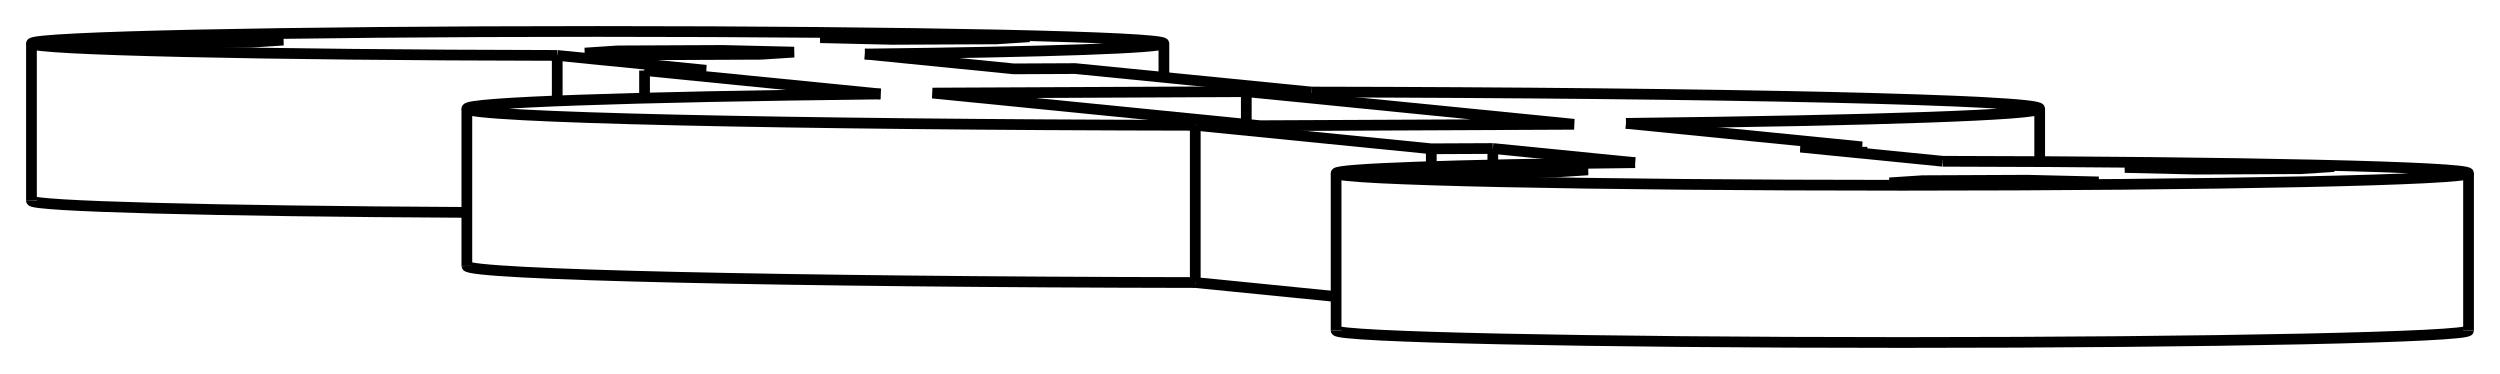
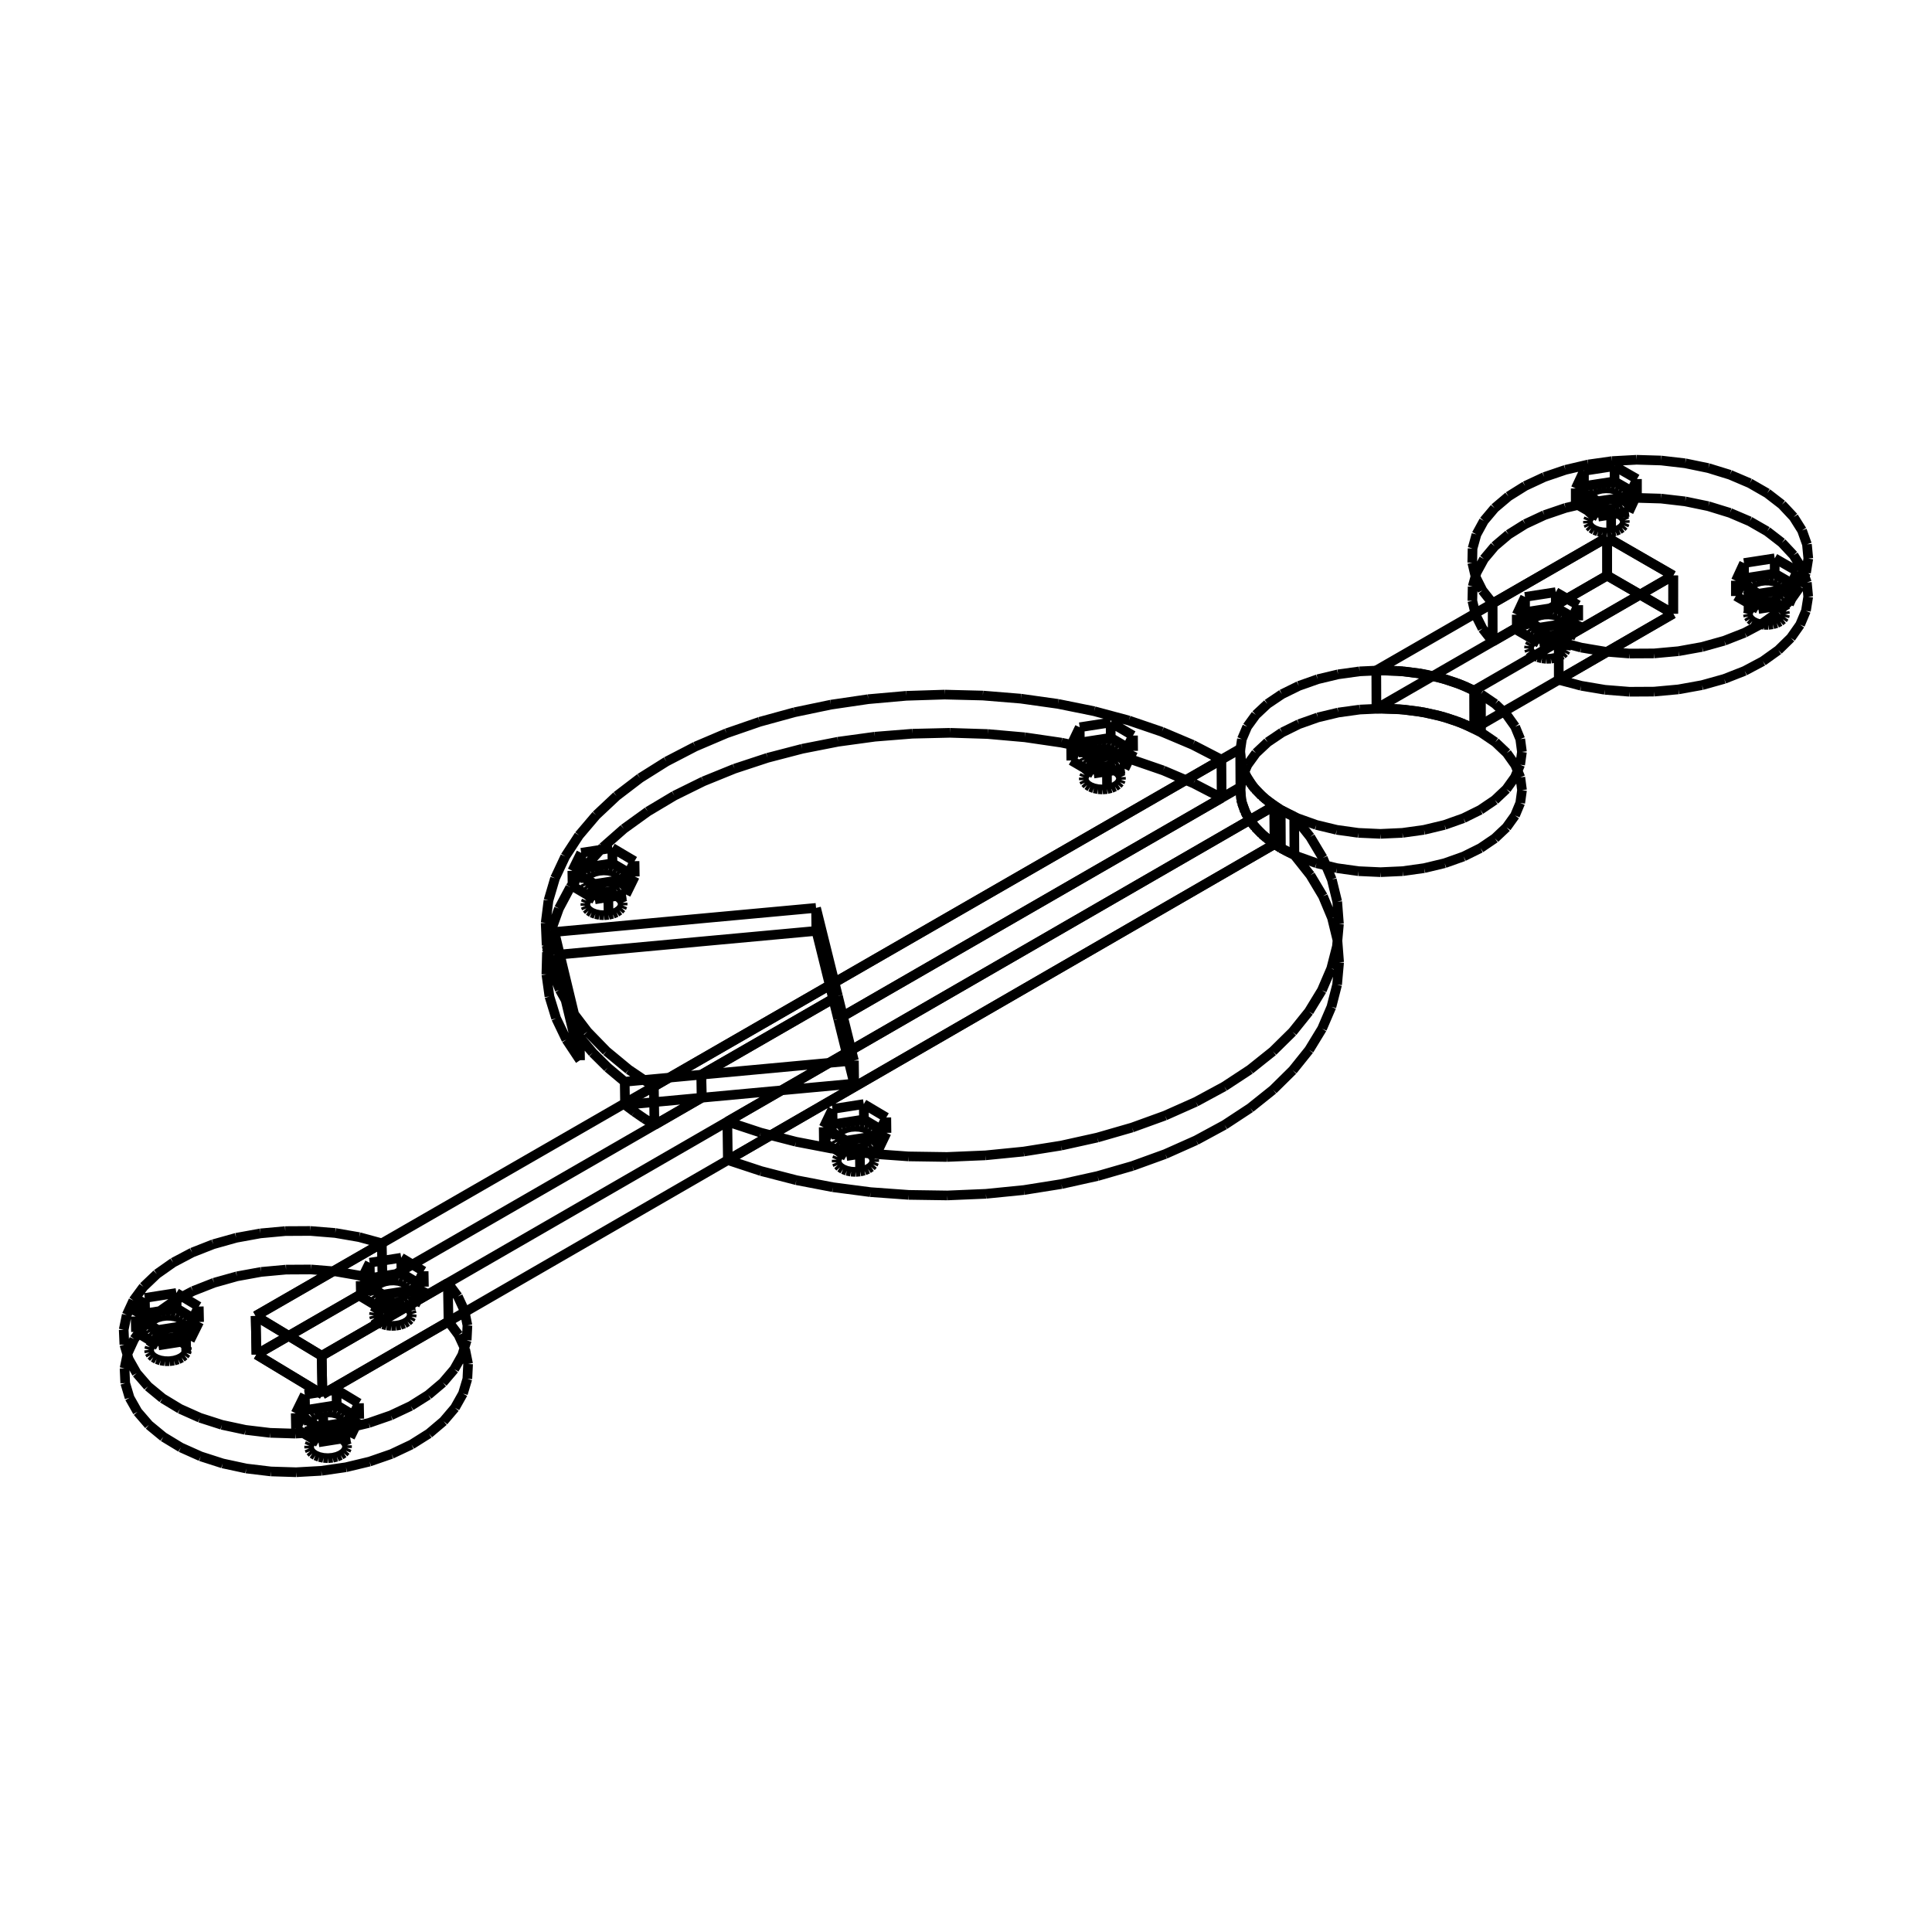
- <svg xmlns="http://www.w3.org/2000/svg" version="1.1" viewBox="-39.737 -5.944 79.474 11.888" fill="none" stroke="black" stroke-width="0.6%" vector-effect="non-scaling-stroke">
-   <path d="M 7.719 -1.223 L 12.243 -0.773" />
-   <path d="M 7.719 -0.7 L 7.719 -1.223" />
-   <path d="M -38.737 0.436 A 18 0.382 180 0 0 -24.896 0.808" />
-   <path d="M -1.74 3.038 A 25 0.53 0 0 1 -24.896 2.51" />
-   <path d="M -1.74 3.038 L 2.737 3.484" />
-   <path d="M 2.737 4.562 A 18 0.382 180 1 0 38.737 4.562" />
-   <path d="M 22.023 -0.817 A 18 0.382 0 0 1 38.737 -0.436 A 18 0.382 0 0 1 2.737 -0.436 A 18 0.382 0 0 1 12.243 -0.773" />
-   <path d="M 22.023 -0.817 L 17.499 -1.267 L 19.455 -1.276 L 11.952 -2.022" />
-   <path d="M 1.949 -3.018 A 25 0.53 0 0 1 25.104 -2.489 A 25 0.53 0 0 1 11.952 -2.022" />
-   <path d="M 1.949 -3.018 L -5.554 -3.764 L -7.51 -3.755 L -12.243 -4.226" />
-   <path d="M -22.023 -4.182 A 18 0.382 0 0 1 -38.737 -4.562 A 18 0.382 0 1 1 -2.737 -4.562 A 18 0.382 0 0 1 -12.243 -4.226" />
-   <path d="M -22.023 -4.182 L -17.291 -3.711 L -19.247 -3.702 L -11.744 -2.956" />
-   <path d="M -1.74 -1.961 A 25 0.53 0 0 1 -24.896 -2.489 A 25 0.53 0 0 1 -11.744 -2.956" />
-   <path d="M -1.74 -1.961 L 5.763 -1.214 L 7.719 -1.223" />
-   <path d="M 27.811 -0.62 L 30.087 -0.567 L 33.412 -0.582 L 34.461 -0.65 L 32.185 -0.704 L 28.86 -0.689 L 27.811 -0.62 Z" />
-   <path d="M 5.144 -0.582 L 4.095 -0.513 L 6.371 -0.46 L 9.696 -0.475 L 10.745 -0.543 L 8.469 -0.597 L 5.144 -0.582 Z" />
-   <path d="M 22.606 -0.078 L 25.931 -0.093 L 26.98 -0.161 L 24.704 -0.215 L 21.378 -0.2 L 20.329 -0.131 L 22.606 -0.078 Z" />
-   <path d="M -37.379 -4.639 L -35.103 -4.585 L -31.778 -4.6 L -30.729 -4.669 L -33.005 -4.723 L -36.33 -4.707 L -37.379 -4.639 Z" />
-   <path d="M -10.094 -2.985 L 0.326 -1.948 L 10.302 -1.993 L -0.118 -3.03 L -10.094 -2.985 Z" />
-   <path d="M -14.494 -4.287 L -15.543 -4.219 L -18.868 -4.204 L -21.144 -4.257 L -20.095 -4.326 L -16.77 -4.341 L -14.494 -4.287 Z" />
-   <path d="M -13.663 -4.746 L -11.387 -4.693 L -8.061 -4.708 L -7.012 -4.776 L -9.289 -4.83 L -12.614 -4.815 L -13.663 -4.746 Z" />
-   <path d="M 5.763 -0.648 L 5.763 -1.214" />
-   <path d="M 19.455 -1.073 L 19.455 -1.276" />
-   <path d="M -22.023 -4.182 L -22.023 -2.736" />
-   <path d="M -19.247 -2.825 L -19.247 -3.702" />
-   <path d="M -1.74 -1.961 L -1.74 3.038" />
-   <path d="M 28.86 -0.596 L 28.86 -0.689" />
-   <path d="M 32.185 -0.576 L 32.185 -0.704" />
-   <path d="M 5.144 -0.488 L 5.144 -0.582" />
-   <path d="M 8.469 -0.469 L 8.469 -0.597" />
-   <path d="M 21.378 -0.107 L 21.378 -0.2" />
-   <path d="M 24.704 -0.087 L 24.704 -0.215" />
-   <path d="M -36.33 -4.614 L -36.33 -4.707" />
-   <path d="M -33.005 -4.595 L -33.005 -4.723" />
-   <path d="M -0.118 -1.992 L -0.118 -3.03" />
-   <path d="M -20.095 -4.232 L -20.095 -4.326" />
-   <path d="M -16.77 -4.213 L -16.77 -4.341" />
-   <path d="M -12.614 -4.721 L -12.614 -4.815" />
-   <path d="M -9.289 -4.702 L -9.289 -4.83" />
-   <path d="M 2.737 -0.436 L 2.737 4.562" />
-   <path d="M 38.737 -0.436 L 38.737 4.562" />
-   <path d="M -38.737 -4.562 L -38.737 0.436" />
-   <path d="M -2.737 -4.562 L -2.737 -3.484" />
-   <path d="M -24.896 -2.489 L -24.896 2.51" />
-   <path d="M 25.104 -2.489 L 25.104 -0.807" />
+ <svg xmlns="http://www.w3.org/2000/svg" viewBox="0 0 800 800">
+   <path d="M645.453,281.498 L654.74,283.969 M654.74,283.969 L664.556,285.627 M664.556,285.627 L674.688,286.437 M674.688,286.437 L684.917,286.382 M684.917,286.382 L695.02,285.461 M695.02,285.461 L704.78,283.695 M704.78,283.695 L713.985,281.124 M713.985,281.124 L722.437,277.802 M722.437,277.802 L729.952,273.802 M729.952,273.802 L736.37,269.212 M736.37,269.212 L741.554,264.13 M741.554,264.13 L745.392,258.667 M745.392,258.667 L747.804,252.941 M747.804,252.941 L748.74,247.075 M748.74,247.075 L748.181,241.196 M748.181,241.196 L746.141,235.429 M746.141,235.429 L742.665,229.898 M742.665,229.898 L737.831,224.722 M737.831,224.722 L731.741,220.01 M731.741,220.01 L724.529,215.862 M724.529,215.862 L716.348,212.367 M716.348,212.367 L707.374,209.599 M707.374,209.599 L697.798,207.615 M697.798,207.615 L687.825,206.459 M687.825,206.459 L677.667,206.155 M677.667,206.155 L667.541,206.708 M667.541,206.708 L657.662,208.108 M657.662,208.108 L648.241,210.324 M648.241,210.324 L639.478,213.31 M639.478,213.31 L631.561,217.003 M631.561,217.003 L624.66,221.324 M624.66,221.324 L618.922,226.182 M618.922,226.182 L614.473,231.473 M614.473,231.473 L611.408,237.085 M611.408,237.085 L609.795,242.897 M609.795,242.897 L609.67,248.786 M609.67,248.786 L611.037,254.624 M611.037,254.624 L613.87,260.286 M613.87,260.286 L618.109,265.65 M618.075,249.844 L618.109,265.65 M618.075,249.844 L613.834,244.483 M613.834,244.483 L610.999,238.824 M610.999,238.824 L609.631,232.989 M609.631,232.989 L609.756,227.104 M609.756,227.104 L611.37,221.294 M611.37,221.294 L614.437,215.686 M614.437,215.686 L618.889,210.398 M618.889,210.398 L624.63,205.543 M624.63,205.543 L631.535,201.224 M631.535,201.224 L639.456,197.533 M639.456,197.533 L648.223,194.548 M648.223,194.548 L657.65,192.333 M657.65,192.333 L667.535,190.934 M667.535,190.934 L677.667,190.381 M677.667,190.381 L687.83,190.686 M687.83,190.686 L697.808,191.841 M697.808,191.841 L707.389,193.823 M707.389,193.823 L716.368,196.59 M716.368,196.59 L724.554,200.083 M724.554,200.083 L731.77,204.229 M731.77,204.229 L737.863,208.938 M737.863,208.938 L742.701,214.112 M742.701,214.112 L746.178,219.639 M746.178,219.639 L748.219,225.403 M748.219,225.403 L748.779,231.279 M748.779,231.279 L747.842,237.141 M747.842,237.141 L745.429,242.864 M745.429,242.864 L741.589,248.324 M741.589,248.324 L736.402,253.403 M736.402,253.403 L729.98,257.991 M729.98,257.991 L722.461,261.989 M722.461,261.989 L714.005,265.309 M714.005,265.309 L704.794,267.879 M704.794,267.879 L695.029,269.643 M695.029,269.643 L684.92,270.564 M684.92,270.564 L674.686,270.619 M674.686,270.619 L664.548,269.81 M664.548,269.81 L654.727,268.152 M654.727,268.152 L645.434,265.683 M645.434,265.683 L645.453,281.498 M665.482,238.33 L618.109,265.65 M692.825,254.117 L665.482,238.33 M645.453,281.498 L692.825,254.117 M667.147,220.366 L668.866,219.968 M668.866,219.968 L670.368,219.344 M670.368,219.344 L671.569,218.531 M671.569,218.531 L672.396,217.577 M672.396,217.577 L672.804,216.536 M672.804,216.536 L672.767,215.47 M672.767,215.47 L672.288,214.44 M672.288,214.44 L671.396,213.506 M671.396,213.506 L670.141,212.723 M670.141,212.723 L668.598,212.135 M668.598,212.135 L666.855,211.777 M666.855,211.777 L665.013,211.67 M665.013,211.67 L663.181,211.82 M663.181,211.82 L661.464,212.218 M661.464,212.218 L659.961,212.841 M659.961,212.841 L658.761,213.653 M658.761,213.653 L657.933,214.607 M657.933,214.607 L657.524,215.647 M657.524,215.647 L657.56,216.713 M657.56,216.713 L658.037,217.744 M658.037,217.744 L658.929,218.678 M658.929,218.678 L660.184,219.462 M660.184,219.462 L661.728,220.051 M661.728,220.051 L663.472,220.409 M663.472,220.409 L665.314,220.516 M665.314,220.516 L667.147,220.366 M724.028,253.162 L723.77,254.224 M723.77,254.224 L723.96,255.291 M723.96,255.291 L724.587,256.301 M724.587,256.301 L725.613,257.196 M725.613,257.196 L726.98,257.923 M726.98,257.923 L728.608,258.441 M728.608,258.441 L730.403,258.719 M730.403,258.719 L732.259,258.74 M732.259,258.74 L734.07,258.505 M734.07,258.505 L735.729,258.025 M735.729,258.025 L737.14,257.33 M737.14,257.33 L738.222,256.46 M738.222,256.46 L738.911,255.465 M738.911,255.465 L739.167,254.403 M739.167,254.403 L738.976,253.336 M738.976,253.336 L738.349,252.326 M738.349,252.326 L737.322,251.432 M737.322,251.432 L735.955,250.705 M735.955,250.705 L734.327,250.188 M734.327,250.188 L732.534,249.911 M732.534,249.911 L730.679,249.889 M730.679,249.889 L728.869,250.125 M728.869,250.125 L727.211,250.604 M727.211,250.604 L725.799,251.298 M725.799,251.298 L724.717,252.168 M724.717,252.168 L724.028,253.162 M665.474,222.539 L618.075,249.844 M665.482,238.33 L665.474,222.539 M645.434,265.683 L692.833,238.317 M692.833,238.317 L665.474,222.539 M668.559,193.02 L655.882,194.973 M677.836,198.358 L668.559,193.02 M655.882,194.973 L652.472,202.268 M674.436,205.657 L677.836,198.358 M652.472,202.268 L661.749,207.614 M661.749,207.614 L674.436,205.657 M740.828,243.886 L744.203,236.548 M728.116,245.854 L740.828,243.886 M718.789,240.479 L728.116,245.854 M722.174,233.145 L718.789,240.479 M734.876,231.181 L722.174,233.145 M744.203,236.548 L734.876,231.181 M692.825,254.117 L692.833,238.317 M667.147,220.366 L667.143,210.9 M667.143,210.9 L665.309,211.05 M665.309,211.05 L663.466,210.942 M663.466,210.942 L661.722,210.584 M661.722,210.584 L660.177,209.996 M660.177,209.996 L658.923,209.212 M658.923,209.212 L658.03,208.278 M658.03,208.278 L657.553,207.248 M657.553,207.248 L657.517,206.182 M657.517,206.182 L657.925,205.142 M657.925,205.142 L658.754,204.188 M658.754,204.188 L659.955,203.377 M659.955,203.377 L661.458,202.754 M661.458,202.754 L663.176,202.356 M663.176,202.356 L665.009,202.206 M665.009,202.206 L666.85,202.313 M666.85,202.313 L668.594,202.671 M668.594,202.671 L670.138,203.259 M670.138,203.259 L671.393,204.042 M671.393,204.042 L672.286,204.975 M672.286,204.975 L672.765,206.005 M672.765,206.005 L672.801,207.071 M672.801,207.071 L672.394,208.111 M672.394,208.111 L671.566,209.065 M671.566,209.065 L670.366,209.878 M670.366,209.878 L668.862,210.501 M668.862,210.501 L667.143,210.9 M724.028,253.162 L724.043,243.685 M724.043,243.685 L724.733,242.691 M724.733,242.691 L725.815,241.821 M725.815,241.821 L727.227,241.127 M727.227,241.127 L728.886,240.648 M728.886,240.648 L730.696,240.413 M730.696,240.413 L732.552,240.435 M732.552,240.435 L734.346,240.712 M734.346,240.712 L735.974,241.229 M735.974,241.229 L737.341,241.955 M737.341,241.955 L738.369,242.849 M738.369,242.849 L738.996,243.859 M738.996,243.859 L739.187,244.925 M739.187,244.925 L738.931,245.986 M738.931,245.986 L738.242,246.981 M738.242,246.981 L737.16,247.851 M737.16,247.851 L735.748,248.546 M735.748,248.546 L734.088,249.025 M734.088,249.025 L732.277,249.261 M732.277,249.261 L730.42,249.239 M730.42,249.239 L728.625,248.962 M728.625,248.962 L726.996,248.444 M726.996,248.444 L725.629,247.717 M725.629,247.717 L724.602,246.822 M724.602,246.822 L723.975,245.813 M723.975,245.813 L723.785,244.746 M723.785,244.746 L724.043,243.685 M668.561,199.332 L655.888,201.286 M655.888,201.286 L655.882,194.973 M668.561,199.332 L668.559,193.02 M677.836,204.671 L668.561,199.332 M677.836,204.671 L677.836,198.358 M655.888,201.286 L652.478,208.582 M652.478,208.582 L652.472,202.268 M674.437,211.972 L677.836,204.671 M674.437,211.972 L674.436,205.657 M652.478,208.582 L661.753,213.929 M661.753,213.929 L661.749,207.614 M661.753,213.929 L674.437,211.972 M740.815,250.209 L744.188,242.87 M744.188,242.87 L744.203,236.548 M740.815,250.209 L740.828,243.886 M728.105,252.177 L740.815,250.209 M728.105,252.177 L728.116,245.854 M718.78,246.802 L728.105,252.177 M718.78,246.802 L718.789,240.479 M722.165,239.466 L718.78,246.802 M722.165,239.466 L722.174,233.145 M734.863,237.501 L722.165,239.466 M734.863,237.501 L734.876,231.181 M744.188,242.87 L734.863,237.501" stroke="black" stroke-width="4" fill="red" />
+   <path d="M535.986,354.056 L542.606,362.406 M542.606,362.406 L547.811,371.104 M547.811,371.104 L551.551,380.07 M551.551,380.07 L553.787,389.221 M553.787,389.221 L554.496,398.472 M554.496,398.472 L553.668,407.735 M553.668,407.735 L551.308,416.925 M551.308,416.925 L547.436,425.955 M547.436,425.955 L542.084,434.739 M542.084,434.739 L535.301,443.194 M535.301,443.194 L527.149,451.24 M527.149,451.24 L517.701,458.8 M517.701,458.8 L507.047,465.802 M507.047,465.802 L495.284,472.177 M495.284,472.177 L482.524,477.866 M482.524,477.866 L468.886,482.812 M468.886,482.812 L454.5,486.968 M454.5,486.968 L439.502,490.294 M439.502,490.294 L424.034,492.757 M424.034,492.757 L408.245,494.334 M408.245,494.334 L392.285,495.009 M392.285,495.009 L376.306,494.775 M376.306,494.775 L360.461,493.635 M360.461,493.635 L344.9,491.6 M344.9,491.6 L329.773,488.689 M329.773,488.689 L315.223,484.932 M315.223,484.932 L301.389,480.364 M301.176,464.44 L301.389,480.364 M535.906,338.2 L542.53,346.546 M542.53,346.546 L547.738,355.24 M547.738,355.24 L551.479,364.201 M551.479,364.201 L553.717,373.347 M553.717,373.347 L554.426,382.592 M554.426,382.592 L553.597,391.851 M553.597,391.851 L551.236,401.036 M551.236,401.036 L547.362,410.06 M547.362,410.06 L542.007,418.84 M542.007,418.84 L535.22,427.291 M535.22,427.291 L527.063,435.332 M527.063,435.332 L517.61,442.888 M517.61,442.888 L506.95,449.886 M506.95,449.886 L495.18,456.258 M495.18,456.258 L482.413,461.943 M482.413,461.943 L468.767,466.887 M468.767,466.887 L454.373,471.041 M454.373,471.041 L439.366,474.365 M439.366,474.365 L423.89,476.827 M423.89,476.827 L408.092,478.403 M408.092,478.403 L392.123,479.077 M392.123,479.077 L376.135,478.843 M376.135,478.843 L360.28,477.704 M360.28,477.704 L344.711,475.67 M344.711,475.67 L329.576,472.761 M329.576,472.761 L315.018,469.006 M315.018,469.006 L301.176,464.44 M535.906,338.2 L535.986,354.056 M527.754,349.527 L530.326,351.139 M530.326,351.139 L533.074,352.651 M533.074,352.651 L535.986,354.056 M301.389,480.364 L527.754,349.527 M356.149,485.107 L357.908,484.694 M357.908,484.694 L359.453,484.046 M359.453,484.046 L360.694,483.203 M360.694,483.203 L361.558,482.213 M361.558,482.213 L361.996,481.133 M361.996,481.133 L361.982,480.026 M361.982,480.026 L361.518,478.958 M361.518,478.958 L360.63,477.989 M360.63,477.989 L359.369,477.175 M359.369,477.175 L357.81,476.566 M357.81,476.566 L356.042,476.194 M356.042,476.194 L354.169,476.083 M354.169,476.083 L352.299,476.239 M352.299,476.239 L350.541,476.651 M350.541,476.651 L348.997,477.298 M348.997,477.298 L347.756,478.141 M347.756,478.141 L346.891,479.13 M346.891,479.13 L346.452,480.21 M346.452,480.21 L346.464,481.316 M346.464,481.316 L346.927,482.386 M346.927,482.386 L347.815,483.355 M347.815,483.355 L349.075,484.169 M349.075,484.169 L350.635,484.78 M350.635,484.78 L352.404,485.151 M352.404,485.151 L354.278,485.263 M354.278,485.263 L356.149,485.107 M527.669,333.674 L527.754,349.527 M301.176,464.44 L527.669,333.674 M535.906,338.2 L532.992,336.797 M532.992,336.797 L530.243,335.286 M530.243,335.286 L527.669,333.674 M357.67,457.179 L344.713,459.206 M367,462.719 L357.67,457.179 M363.374,470.293 L367,462.719 M350.406,472.324 L363.374,470.293 M341.076,466.777 L350.406,472.324 M344.713,459.206 L341.076,466.777 M356.149,485.107 L356.039,475.553 M356.039,475.553 L354.168,475.709 M354.168,475.709 L352.293,475.598 M352.293,475.598 L350.524,475.226 M350.524,475.226 L348.964,474.616 M348.964,474.616 L347.703,473.802 M347.703,473.802 L346.815,472.833 M346.815,472.833 L346.351,471.764 M346.351,471.764 L346.339,470.658 M346.339,470.658 L346.778,469.579 M346.778,469.579 L347.644,468.589 M347.644,468.589 L348.885,467.747 M348.885,467.747 L350.43,467.101 M350.43,467.101 L352.189,466.688 M352.189,466.688 L354.059,466.532 M354.059,466.532 L355.933,466.644 M355.933,466.644 L357.701,467.015 M357.701,467.015 L359.261,467.624 M359.261,467.624 L360.522,468.437 M360.522,468.437 L361.41,469.406 M361.41,469.406 L361.875,470.474 M361.875,470.474 L361.889,471.581 M361.889,471.581 L361.45,472.66 M361.45,472.66 L360.586,473.65 M360.586,473.65 L359.344,474.493 M359.344,474.493 L357.799,475.14 M357.799,475.14 L356.039,475.553 M357.742,463.549 L344.788,465.577 M344.788,465.577 L344.713,459.206 M357.742,463.549 L357.67,457.179 M367.071,469.09 L357.742,463.549 M367.071,469.09 L367,462.719 M363.446,476.666 L367.071,469.09 M363.446,476.666 L363.374,470.293 M350.481,478.697 L363.446,476.666 M350.481,478.697 L350.406,472.324 M341.152,473.149 L350.481,478.697 M341.152,473.149 L341.076,466.777 M344.788,465.577 L341.152,473.149" stroke="black" stroke-width="4" fill="red" />
+   <path d="M290.57,454.545 L270.989,465.838 M258.823,457.483 L290.57,454.545 M270.989,465.838 L266.749,463.145 M266.749,463.145 L262.692,460.359 M262.692,460.359 L258.823,457.483 M505.852,330.39 L347.072,421.96 M346.96,412.426 L347.072,421.96 M346.96,412.426 L290.439,445.001 M290.57,454.545 L290.439,445.001 M270.758,449.922 L270.989,465.838 M505.755,314.548 L270.758,449.922 M505.755,314.548 L505.852,330.39 M258.681,447.938 L290.439,445.001 M258.681,447.938 L258.823,457.483 M258.681,447.938 L251.671,442.066 M251.671,442.066 L245.446,435.9 M245.446,435.9 L240.039,429.477 M240.039,429.477 L240.188,439.015 M240.188,439.015 L234.511,430.474 M234.511,430.474 L230.273,421.651 M230.273,421.651 L227.51,412.626 M227.51,412.626 L226.244,403.485 M226.244,403.485 L226.485,394.31 M226.485,394.31 L228.227,385.186 M228.227,385.186 L231.451,376.197 M231.451,376.197 L236.126,367.424 M236.126,367.424 L242.206,358.947 M242.206,358.947 L249.633,350.841 M249.633,350.841 L258.338,343.182 M258.338,343.182 L268.239,336.036 M268.239,336.036 L279.245,329.468 M279.245,329.468 L291.256,323.537 M291.256,323.537 L304.161,318.295 M304.161,318.295 L317.842,313.789 M317.842,313.789 L332.177,310.059 M332.177,310.059 L347.035,307.138 M347.035,307.138 L362.283,305.051 M362.283,305.051 L377.783,303.817 M377.783,303.817 L393.395,303.446 M393.395,303.446 L408.98,303.943 M408.98,303.943 L424.397,305.303 M424.397,305.303 L439.507,307.513 M439.507,307.513 L454.175,310.555 M454.175,310.555 L468.268,314.4 M468.268,314.4 L481.658,319.017 M481.658,319.017 L494.224,324.362 M494.224,324.362 L505.852,330.39 M270.758,449.922 L260.308,442.879 M260.308,442.879 L251.105,435.271 M251.105,435.271 L243.236,427.171 M243.236,427.171 L236.772,418.658 M236.772,418.658 L231.774,409.813 M231.774,409.813 L228.287,400.722 M228.287,400.722 L226.341,391.472 M226.341,391.472 L225.951,382.151 M225.951,382.151 L227.118,372.848 M227.118,372.848 L229.829,363.65 M229.829,363.65 L234.054,354.644 M234.054,354.644 L239.751,345.915 M239.751,345.915 L246.863,337.544 M246.863,337.544 L255.322,329.61 M255.322,329.61 L265.045,322.186 M265.045,322.186 L275.94,315.341 M275.94,315.341 L287.903,309.138 M287.903,309.138 L300.821,303.635 M300.821,303.635 L314.572,298.881 M314.572,298.881 L329.028,294.92 M329.028,294.92 L344.052,291.789 M344.052,291.789 L359.506,289.515 M359.506,289.515 L375.245,288.121 M375.245,288.121 L391.122,287.618 M391.122,287.618 L406.99,288.012 M406.99,288.012 L422.702,289.298 M422.702,289.298 L438.111,291.464 M438.111,291.464 L453.074,294.492 M453.074,294.492 L467.451,298.353 M467.451,298.353 L481.107,303.013 M481.107,303.013 L493.916,308.427 M493.916,308.427 L505.755,314.548 M229.723,395.444 L240.188,439.015 M338.026,385.465 L229.723,395.444 M347.072,421.96 L338.026,385.465 M251.994,378.821 L253.743,378.414 M253.743,378.414 L255.281,377.776 M255.281,377.776 L256.518,376.945 M256.518,376.945 L257.383,375.969 M257.383,375.969 L257.826,374.905 M257.826,374.905 L257.82,373.815 M257.82,373.815 L257.367,372.762 M257.367,372.762 L256.492,371.807 M256.492,371.807 L255.247,371.006 M255.247,371.006 L253.703,370.405 M253.703,370.405 L251.952,370.039 M251.952,370.039 L250.093,369.929 M250.093,369.929 L248.236,370.083 M248.236,370.083 L246.487,370.489 M246.487,370.489 L244.95,371.127 M244.95,371.127 L243.712,371.957 M243.712,371.957 L242.846,372.932 M242.846,372.932 L242.402,373.996 M242.402,373.996 L242.407,375.086 M242.407,375.086 L242.859,376.14 M242.859,376.14 L243.734,377.095 M243.734,377.095 L244.979,377.897 M244.979,377.897 L246.523,378.498 M246.523,378.498 L248.275,378.865 M248.275,378.865 L250.135,378.974 M250.135,378.974 L251.994,378.821 M458.41,326.741 L460.147,326.337 M460.147,326.337 L461.67,325.704 M461.67,325.704 L462.891,324.879 M462.891,324.879 L463.739,323.91 M463.739,323.91 L464.165,322.854 M464.165,322.854 L464.144,321.772 M464.144,321.772 L463.677,320.726 M463.677,320.726 L462.791,319.778 M462.791,319.778 L461.539,318.983 M461.539,318.983 L459.993,318.386 M459.993,318.386 L458.242,318.023 M458.242,318.023 L456.389,317.914 M456.389,317.914 L454.54,318.066 M454.54,318.066 L452.804,318.47 M452.804,318.47 L451.281,319.103 M451.281,319.103 L450.06,319.927 M450.06,319.927 L449.211,320.895 M449.211,320.895 L448.784,321.951 M448.784,321.951 L448.804,323.033 M448.804,323.033 L449.27,324.079 M449.27,324.079 L450.155,325.028 M450.155,325.028 L451.407,325.824 M451.407,325.824 L452.954,326.421 M452.954,326.421 L454.706,326.785 M454.706,326.785 L456.56,326.894 M456.56,326.894 L458.41,326.741 M338.026,385.465 L337.911,375.944 M346.96,412.426 L337.911,375.944 M337.911,375.944 L229.571,385.919 M229.571,385.919 L240.039,429.477 M253.531,351.127 L240.655,353.124 M262.753,356.585 L253.531,351.127 M259.099,364.048 L262.753,356.585 M246.212,366.049 L259.099,364.048 M236.99,360.584 L246.212,366.049 M240.655,353.124 L236.99,360.584 M459.887,299.162 L447.086,301.144 M469.154,304.58 L459.887,299.162 M447.086,301.144 L443.542,308.55 M465.621,311.989 L469.154,304.58 M443.542,308.55 L452.809,313.975 M452.809,313.975 L465.621,311.989 M229.723,395.444 L229.571,385.919 M251.994,378.821 L251.85,369.302 M251.85,369.302 L249.991,369.455 M249.991,369.455 L248.13,369.346 M248.13,369.346 L246.377,368.979 M246.377,368.979 L244.833,368.378 M244.833,368.378 L243.587,367.576 M243.587,367.576 L242.713,366.621 M242.713,366.621 L242.26,365.568 M242.26,365.568 L242.256,364.478 M242.256,364.478 L242.699,363.415 M242.699,363.415 L243.566,362.44 M243.566,362.44 L244.804,361.61 M244.804,361.61 L246.342,360.973 M246.342,360.973 L248.091,360.566 M248.091,360.566 L249.949,360.413 M249.949,360.413 L251.808,360.523 M251.808,360.523 L253.56,360.888 M253.56,360.888 L255.104,361.489 M255.104,361.489 L256.35,362.29 M256.35,362.29 L257.225,363.245 M257.225,363.245 L257.679,364.297 M257.679,364.297 L257.684,365.387 M257.684,365.387 L257.242,366.451 M257.242,366.451 L256.376,367.427 M256.376,367.427 L255.138,368.257 M255.138,368.257 L253.599,368.895 M253.599,368.895 L251.85,369.302 M458.41,326.741 L458.336,317.239 M458.336,317.239 L456.486,317.392 M456.486,317.392 L454.63,317.283 M454.63,317.283 L452.878,316.919 M452.878,316.919 L451.331,316.322 M451.331,316.322 L450.078,315.526 M450.078,315.526 L449.193,314.578 M449.193,314.578 L448.727,313.533 M448.727,313.533 L448.707,312.451 M448.707,312.451 L449.134,311.395 M449.134,311.395 L449.983,310.427 M449.983,310.427 L451.205,309.603 M451.205,309.603 L452.728,308.971 M452.728,308.971 L454.465,308.567 M454.465,308.567 L456.314,308.415 M456.314,308.415 L458.168,308.524 M458.168,308.524 L459.919,308.887 M459.919,308.887 L461.466,309.483 M461.466,309.483 L462.719,310.278 M462.719,310.278 L463.605,311.226 M463.605,311.226 L464.072,312.271 M464.072,312.271 L464.093,313.353 M464.093,313.353 L463.667,314.409 M463.667,314.409 L462.819,315.378 M462.819,315.378 L461.597,316.202 M461.597,316.202 L460.073,316.835 M460.073,316.835 L458.336,317.239 M253.626,357.474 L240.753,359.472 M240.753,359.472 L240.655,353.124 M253.626,357.474 L253.531,351.127 M262.846,362.933 L253.626,357.474 M262.846,362.933 L262.753,356.585 M259.193,370.398 L262.846,362.933 M259.193,370.398 L259.099,364.048 M246.309,372.399 L259.193,370.398 M246.309,372.399 L246.212,366.049 M237.089,366.933 L246.309,372.399 M237.089,366.933 L236.99,360.584 M240.753,359.472 L237.089,366.933 M459.936,305.497 L447.138,307.48 M447.138,307.48 L447.086,301.144 M459.936,305.497 L459.887,299.162 M469.201,310.917 L459.936,305.497 M469.201,310.917 L469.154,304.58 M447.138,307.48 L443.595,314.887 M443.595,314.887 L443.542,308.55 M465.668,318.327 L469.201,310.917 M465.668,318.327 L465.621,311.989 M443.595,314.887 L452.86,320.314 M452.86,320.314 L452.809,313.975 M452.86,320.314 L465.668,318.327" stroke="black" stroke-width="4" fill="red" />
+   <path d="M185.444,531.258 L185.724,547.218 M185.444,531.258 L189.605,536.838 M189.605,536.838 L192.328,542.737 M192.328,542.737 L193.551,548.83 M193.551,548.83 L193.246,554.985 M193.246,554.985 L191.419,561.07 M191.419,561.07 L188.106,566.956 M188.106,566.956 L183.377,572.513 M183.377,572.513 L177.333,577.623 M177.333,577.623 L170.102,582.175 M170.102,582.175 L161.84,586.069 M161.84,586.069 L152.724,589.221 M152.724,589.221 L142.952,591.562 M142.952,591.562 L132.734,593.041 M132.734,593.041 L122.292,593.626 M122.292,593.626 L111.852,593.304 M111.852,593.304 L101.64,592.082 M101.64,592.082 L91.877,589.987 M91.877,589.987 L82.774,587.064 M82.774,587.064 L74.527,583.377 M74.527,583.377 L67.315,579.007 M67.315,579.007 L61.292,574.049 M61.292,574.049 L56.587,568.609 M56.587,568.609 L53.299,562.806 M53.299,562.806 L51.498,556.765 M51.498,556.765 L51.221,550.617 M51.221,550.617 L52.472,544.492 M52.472,544.492 L55.222,538.524 M55.222,538.524 L59.41,532.839 M59.41,532.839 L64.945,527.558 M64.945,527.558 L71.707,522.795 M71.707,522.795 L79.551,518.649 M79.551,518.649 L88.308,515.21 M88.308,515.21 L97.792,512.55 M97.792,512.55 L107.799,510.724 M107.799,510.724 L118.116,509.773 M118.116,509.773 L128.525,509.715 M128.525,509.715 L138.802,510.552 M138.802,510.552 L148.73,512.267 M148.73,512.267 L158.096,514.823 M158.096,514.823 L158.392,530.774 M158.392,530.774 L149.03,528.217 M149.03,528.217 L139.108,526.501 M139.108,526.501 L128.837,525.663 M128.837,525.663 L118.434,525.721 M118.434,525.721 L108.122,526.673 M108.122,526.673 L98.121,528.499 M98.121,528.499 L88.643,531.161 M88.643,531.161 L79.891,534.602 M79.891,534.602 L72.051,538.75 M72.051,538.75 L65.293,543.516 M65.293,543.516 L59.761,548.799 M59.761,548.799 L55.576,554.487 M55.576,554.487 L52.828,560.459 M52.828,560.459 L51.578,566.587 M51.578,566.587 L51.855,572.738 M51.855,572.738 L53.655,578.782 M53.655,578.782 L56.941,584.588 M56.941,584.588 L61.643,590.031 M61.643,590.031 L67.663,594.992 M67.663,594.992 L74.871,599.365 M74.871,599.365 L83.113,603.053 M83.113,603.053 L92.211,605.978 M92.211,605.978 L101.969,608.074 M101.969,608.074 L112.175,609.296 M112.175,609.296 L122.61,609.619 M122.61,609.619 L133.046,609.033 M133.046,609.033 L143.258,607.553 M143.258,607.553 L153.024,605.211 M153.024,605.211 L162.135,602.057 M162.135,602.057 L170.392,598.161 M170.392,598.161 L177.619,593.608 M177.619,593.608 L183.659,588.495 M183.659,588.495 L188.385,582.934 M188.385,582.934 L191.696,577.046 M191.696,577.046 L193.523,570.957 M193.523,570.957 L193.827,564.799 M193.827,564.799 L192.604,558.703 M192.604,558.703 L189.883,552.801 M189.883,552.801 L185.724,547.218 M133.516,577.394 L185.724,547.218 M133.205,561.418 L185.444,531.258 M133.516,577.394 L133.205,561.418 M105.861,544.914 L133.205,561.418 M158.096,514.823 L105.861,544.914 M59.968,537.46 L56.161,545.112 M73.036,535.41 L59.968,537.46 M82.307,541.01 L73.036,535.41 M78.511,548.667 L82.307,541.01 M65.432,550.719 L78.511,548.667 M56.161,545.112 L65.432,550.719 M131.762,590.836 L144.868,588.772 M122.44,585.198 L131.762,590.836 M144.868,588.772 L148.639,581.073 M126.223,577.503 L122.44,585.198 M148.639,581.073 L139.317,575.443 M139.317,575.443 L126.223,577.503 M158.392,530.774 L106.186,560.881 M106.186,560.881 L105.861,544.914 M106.186,560.881 L133.516,577.394 M77.129,560.228 L77.442,559.12 M77.442,559.12 L77.297,558.007 M77.297,558.007 L76.704,556.954 M76.704,556.954 L75.698,556.021 M75.698,556.021 L74.336,555.262 M74.336,555.262 L72.699,554.723 M72.699,554.723 L70.88,554.434 M70.88,554.434 L68.986,554.411 M68.986,554.411 L67.126,554.657 M67.126,554.657 L65.41,555.156 M65.41,555.156 L63.935,555.881 M63.935,555.881 L62.789,556.788 M62.789,556.788 L62.037,557.826 M62.037,557.826 L61.723,558.933 M61.723,558.933 L61.866,560.046 M61.866,560.046 L62.458,561.101 M62.458,561.101 L63.464,562.034 M63.464,562.034 L64.826,562.793 M64.826,562.793 L66.464,563.333 M66.464,563.333 L68.284,563.623 M68.284,563.623 L70.179,563.645 M70.179,563.645 L72.04,563.399 M72.04,563.399 L73.757,562.899 M73.757,562.899 L75.232,562.174 M75.232,562.174 L76.378,561.266 M76.378,561.266 L77.129,560.228 M133.979,594.617 L132.2,595.036 M132.2,595.036 L130.633,595.694 M130.633,595.694 L129.369,596.55 M129.369,596.55 L128.481,597.556 M128.481,597.556 L128.022,598.653 M128.022,598.653 L128.018,599.778 M128.018,599.778 L128.469,600.865 M128.469,600.865 L129.349,601.851 M129.349,601.851 L130.607,602.678 M130.607,602.678 L132.171,603.298 M132.171,603.298 L133.948,603.676 M133.948,603.676 L135.836,603.789 M135.836,603.789 L137.725,603.631 M137.725,603.631 L139.504,603.211 M139.504,603.211 L141.072,602.553 M141.072,602.553 L142.335,601.696 M142.335,601.696 L143.222,600.689 M143.222,600.689 L143.68,599.592 M143.68,599.592 L143.683,598.467 M143.683,598.467 L143.231,597.38 M143.231,597.38 L142.35,596.395 M142.35,596.395 L141.092,595.569 M141.092,595.569 L139.529,594.949 M139.529,594.949 L137.753,594.572 M137.753,594.572 L135.866,594.459 M135.866,594.459 L133.979,594.617 M60.109,543.847 L56.303,551.501 M56.303,551.501 L56.161,545.112 M60.109,543.847 L59.968,537.46 M73.173,541.797 L60.109,543.847 M73.173,541.797 L73.036,535.41 M82.443,547.398 L73.173,541.797 M82.443,547.398 L82.307,541.01 M78.647,555.056 L82.443,547.398 M78.647,555.056 L78.511,548.667 M65.572,557.11 L78.647,555.056 M65.572,557.11 L65.432,550.719 M56.303,551.501 L65.572,557.11 M131.887,597.235 L144.99,595.17 M144.99,595.17 L144.868,588.772 M131.887,597.235 L131.762,590.836 M122.567,591.595 L131.887,597.235 M122.567,591.595 L122.44,585.198 M144.99,595.17 L148.76,587.47 M148.76,587.47 L148.639,581.073 M126.348,583.899 L122.567,591.595 M126.348,583.899 L126.223,577.503 M148.76,587.47 L139.439,581.838 M139.439,581.838 L139.317,575.443 M139.439,581.838 L126.348,583.899 M77.129,560.228 L76.924,550.65 M76.924,550.65 L76.173,551.688 M76.173,551.688 L75.026,552.596 M75.026,552.596 L73.551,553.321 M73.551,553.321 L71.833,553.821 M71.833,553.821 L69.972,554.067 M69.972,554.067 L68.076,554.044 M68.076,554.044 L66.255,553.754 M66.255,553.754 L64.617,553.215 M64.617,553.215 L63.254,552.456 M63.254,552.456 L62.248,551.522 M62.248,551.522 L61.656,550.469 M61.656,550.469 L61.513,549.356 M61.513,549.356 L61.826,548.249 M61.826,548.249 L62.579,547.212 M62.579,547.212 L63.725,546.304 M63.725,546.304 L65.2,545.58 M65.2,545.58 L66.918,545.081 M66.918,545.081 L68.778,544.835 M68.778,544.835 L70.673,544.858 M70.673,544.858 L72.492,545.147 M72.492,545.147 L74.13,545.686 M74.13,545.686 L75.492,546.444 M75.492,546.444 L76.499,547.377 M76.499,547.377 L77.092,548.43 M77.092,548.43 L77.237,549.543 M77.237,549.543 L76.924,550.65 M133.979,594.617 L133.792,585.028 M133.792,585.028 L135.681,584.87 M135.681,584.87 L137.568,584.983 M137.568,584.983 L139.345,585.36 M139.345,585.36 L140.908,585.98 M140.908,585.98 L142.167,586.806 M142.167,586.806 L143.048,587.791 M143.048,587.791 L143.5,588.877 M143.5,588.877 L143.497,590.001 M143.497,590.001 L143.039,591.099 M143.039,591.099 L142.152,592.105 M142.152,592.105 L140.888,592.962 M140.888,592.962 L139.32,593.62 M139.32,593.62 L137.54,594.04 M137.54,594.04 L135.65,594.198 M135.65,594.198 L133.761,594.085 M133.761,594.085 L131.984,593.707 M131.984,593.707 L130.42,593.087 M130.42,593.087 L129.161,592.26 M129.161,592.26 L128.281,591.274 M128.281,591.274 L127.83,590.188 M127.83,590.188 L127.834,589.063 M127.834,589.063 L128.293,587.967 M128.293,587.967 L129.181,586.961 M129.181,586.961 L130.445,586.104 M130.445,586.104 L132.013,585.448 M132.013,585.448 L133.792,585.028" stroke="black" stroke-width="4" fill="red" />
+   <path d="M665.482,238.33 L569.951,293.423 M569.89,277.602 L569.951,293.423 M665.474,222.539 L569.89,277.602 M665.482,238.33 L665.474,222.539 M692.825,254.117 L665.482,238.33 M610.428,301.742 L692.825,254.117 M569.951,293.423 L578.74,293.616 M578.74,293.616 L587.374,294.574 M587.374,294.574 L595.657,296.276 M595.657,296.276 L603.4,298.684 M603.4,298.684 L610.428,301.742 M646.262,265.204 L644.801,264.542 M644.801,264.542 L643.109,264.102 M643.109,264.102 L641.282,263.908 M641.282,263.908 L639.428,263.973 M639.428,263.973 L637.654,264.292 M637.654,264.292 L636.062,264.848 M636.062,264.848 L634.747,265.607 M634.747,265.607 L633.783,266.526 M633.783,266.526 L633.227,267.552 M633.227,267.552 L633.111,268.624 M633.111,268.624 L633.442,269.681 M633.442,269.681 L634.202,270.661 M634.202,270.661 L635.345,271.507 M635.345,271.507 L636.806,272.17 M636.806,272.17 L638.5,272.611 M638.5,272.611 L640.328,272.805 M640.328,272.805 L642.183,272.74 M642.183,272.74 L643.958,272.42 M643.958,272.42 L645.55,271.864 M645.55,271.864 L646.866,271.104 M646.866,271.104 L647.829,270.185 M647.829,270.185 L648.384,269.159 M648.384,269.159 L648.499,268.086 M648.499,268.086 L648.166,267.029 M648.166,267.029 L647.406,266.05 M647.406,266.05 L646.262,265.204 M610.389,285.916 L610.428,301.742 M569.89,277.602 L578.684,277.794 M578.684,277.794 L587.323,278.752 M587.323,278.752 L595.61,280.453 M595.61,280.453 L603.358,282.859 M603.358,282.859 L610.389,285.916 M692.833,238.317 L665.474,222.539 M610.389,285.916 L692.833,238.317 M653.514,250.578 L650.089,257.931 M644.212,245.2 L653.514,250.578 M631.485,247.168 L644.212,245.2 M628.05,254.517 L631.485,247.168 M637.352,259.902 L628.05,254.517 M650.089,257.931 L637.352,259.902 M692.825,254.117 L692.833,238.317 M646.262,265.204 L646.251,255.723 M646.251,255.723 L647.395,256.568 M647.395,256.568 L648.156,257.547 M648.156,257.547 L648.489,258.604 M648.489,258.604 L648.374,259.676 M648.374,259.676 L647.819,260.701 M647.819,260.701 L646.855,261.621 M646.855,261.621 L645.539,262.38 M645.539,262.38 L643.946,262.936 M643.946,262.936 L642.171,263.256 M642.171,263.256 L640.315,263.321 M640.315,263.321 L638.486,263.127 M638.486,263.127 L636.792,262.686 M636.792,262.686 L635.331,262.024 M635.331,262.024 L634.187,261.178 M634.187,261.178 L633.427,260.198 M633.427,260.198 L633.096,259.142 M633.096,259.142 L633.211,258.069 M633.211,258.069 L633.767,257.044 M633.767,257.044 L634.732,256.125 M634.732,256.125 L636.048,255.366 M636.048,255.366 L637.64,254.811 M637.64,254.811 L639.415,254.492 M639.415,254.492 L641.27,254.427 M641.27,254.427 L643.097,254.62 M643.097,254.62 L644.79,255.061 M644.79,255.061 L646.251,255.723 M650.096,264.257 L653.52,256.903 M653.52,256.903 L653.514,250.578 M650.096,264.257 L650.089,257.931 M653.52,256.903 L644.22,251.524 M644.22,251.524 L644.212,245.2 M644.22,251.524 L631.496,253.492 M631.496,253.492 L631.485,247.168 M631.496,253.492 L628.061,260.843 M628.061,260.843 L628.05,254.517 M628.061,260.843 L637.361,266.229 M637.361,266.229 L637.352,259.902 M637.361,266.229 L650.096,264.257" stroke="black" stroke-width="4" fill="red" />
+   <path d="M513.619,325.911 L347.072,421.96 M346.96,412.426 L347.072,421.96 M346.96,412.426 L290.439,445.001 M290.57,454.545 L290.439,445.001 M290.57,454.545 L106.186,560.881 M106.186,560.881 L105.861,544.914 M513.526,310.071 L105.861,544.914 M513.526,310.071 L513.619,325.911 M133.516,577.394 L527.754,349.527 M106.186,560.881 L133.516,577.394 M290.57,454.545 L353.702,448.702 M353.702,448.702 L347.072,421.96 M527.754,349.527 L522.503,345.418 M522.503,345.418 L518.386,340.895 M518.386,340.895 L515.494,336.061 M515.494,336.061 L513.893,331.028 M513.893,331.028 L513.619,325.911 M156.998,547.681 L158.464,548.37 M158.464,548.37 L160.176,548.829 M160.176,548.829 L162.032,549.03 M162.032,549.03 L163.926,548.963 M163.926,548.963 L165.746,548.63 M165.746,548.63 L167.388,548.052 M167.388,548.052 L168.755,547.263 M168.755,547.263 L169.769,546.307 M169.769,546.307 L170.37,545.241 M170.37,545.241 L170.523,544.126 M170.523,544.126 L170.221,543.028 M170.221,543.028 L169.479,542.01 M169.479,542.01 L168.342,541.132 M168.342,541.132 L166.876,540.444 M166.876,540.444 L165.165,539.986 M165.165,539.986 L163.31,539.784 M163.31,539.784 L161.418,539.852 M161.418,539.852 L159.598,540.184 M159.598,540.184 L157.957,540.761 M157.957,540.761 L156.589,541.55 M156.589,541.55 L155.575,542.505 M155.575,542.505 L154.973,543.571 M154.973,543.571 L154.819,544.685 M154.819,544.685 L155.12,545.784 M155.12,545.784 L155.861,546.802 M155.861,546.802 L156.998,547.681 M353.592,439.16 L346.96,412.426 M353.702,448.702 L353.592,439.16 M290.439,445.001 L353.592,439.16 M133.516,577.394 L133.205,561.418 M105.861,544.914 L133.205,561.418 M527.669,333.674 L522.416,329.567 M522.416,329.567 L518.296,325.047 M518.296,325.047 L515.402,320.216 M515.402,320.216 L513.801,315.185 M513.801,315.185 L513.526,310.071 M133.205,561.418 L527.669,333.674 M149.33,530.495 L153.084,522.858 M158.627,536.091 L149.33,530.495 M171.68,534.042 L158.627,536.091 M175.423,526.401 L171.68,534.042 M166.125,520.813 L175.423,526.401 M153.084,522.858 L166.125,520.813 M527.669,333.674 L527.754,349.527 M156.998,547.681 L156.82,538.108 M156.82,538.108 L155.683,537.229 M155.683,537.229 L154.942,536.211 M154.942,536.211 L154.64,535.113 M154.64,535.113 L154.795,533.999 M154.795,533.999 L155.397,532.933 M155.397,532.933 L156.411,531.978 M156.411,531.978 L157.779,531.19 M157.779,531.19 L159.421,530.612 M159.421,530.612 L161.241,530.281 M161.241,530.281 L163.134,530.213 M163.134,530.213 L164.99,530.414 M164.99,530.414 L166.701,530.872 M166.701,530.872 L168.168,531.56 M168.168,531.56 L169.306,532.438 M169.306,532.438 L170.047,533.456 M170.047,533.456 L170.35,534.554 M170.35,534.554 L170.197,535.668 M170.197,535.668 L169.596,536.734 M169.596,536.734 L168.582,537.689 M168.582,537.689 L167.214,538.479 M167.214,538.479 L165.571,539.056 M165.571,539.056 L163.75,539.389 M163.75,539.389 L161.856,539.456 M161.856,539.456 L159.999,539.255 M159.999,539.255 L158.287,538.796 M158.287,538.796 L156.82,538.108 M153.203,529.242 L149.45,536.881 M149.45,536.881 L149.33,530.495 M153.203,529.242 L153.084,522.858 M149.45,536.881 L158.746,542.478 M158.746,542.478 L158.627,536.091 M158.746,542.478 L171.795,540.429 M171.795,540.429 L171.68,534.042 M171.795,540.429 L175.537,532.786 M175.537,532.786 L175.423,526.401 M175.537,532.786 L166.241,527.196 M166.241,527.196 L166.125,520.813 M166.241,527.196 L153.203,529.242" stroke="black" stroke-width="4" fill="red" />
+   <path d="M613.257,303.28 L613.221,287.453 M530.399,351.182 L530.316,335.329 M613.257,303.28 L619.175,307.309 M619.175,307.309 L623.934,311.83 M623.934,311.83 L627.416,316.732 M627.416,316.732 L629.533,321.894 M629.533,321.894 L630.233,327.191 M630.233,327.191 L629.496,332.492 M629.496,332.492 L627.34,337.666 M627.34,337.666 L623.815,342.585 M623.815,342.585 L619.008,347.128 M619.008,347.128 L613.036,351.182 M613.036,351.182 L606.046,354.647 M606.046,354.647 L598.21,357.435 M598.21,357.435 L589.723,359.478 M589.723,359.478 L580.793,360.724 M580.793,360.724 L571.643,361.143 M571.643,361.143 L562.499,360.724 M562.499,360.724 L553.588,359.478 M553.588,359.478 L545.131,357.435 M545.131,357.435 L537.337,354.647 M537.337,354.647 L530.399,351.182 M613.221,287.453 L619.142,291.48 M619.142,291.48 L623.903,295.998 M623.903,295.998 L627.387,300.897 M627.387,300.897 L629.505,306.057 M629.505,306.057 L630.206,311.351 M630.206,311.351 L629.469,316.648 M629.469,316.648 L627.311,321.819 M627.311,321.819 L623.784,326.736 M623.784,326.736 L618.974,331.277 M618.974,331.277 L612.999,335.329 M612.999,335.329 L606.005,338.791 M606.005,338.791 L598.165,341.578 M598.165,341.578 L589.673,343.62 M589.673,343.62 L580.738,344.866 M580.738,344.866 L571.583,345.284 M571.583,345.284 L562.434,344.866 M562.434,344.866 L553.518,343.62 M553.518,343.62 L545.056,341.578 M545.056,341.578 L537.258,338.791 M537.258,338.791 L530.316,335.329 M530.399,351.182 L524.488,347.128 M524.488,347.128 L519.749,342.585 M519.749,342.585 L516.298,337.666 M516.298,337.666 L514.219,332.492 M514.219,332.492 L513.562,327.191 M513.562,327.191 L514.342,321.894 M514.342,321.894 L516.537,316.732 M516.537,316.732 L520.092,311.83 M520.092,311.83 L524.918,307.309 M524.918,307.309 L530.897,303.28 M530.897,303.28 L537.88,299.841 M537.88,299.841 L545.696,297.075 M545.696,297.075 L554.153,295.049 M554.153,295.049 L563.044,293.814 M563.044,293.814 L572.151,293.399 M572.151,293.399 L581.253,293.814 M581.253,293.814 L590.125,295.049 M590.125,295.049 L598.552,297.075 M598.552,297.075 L606.326,299.841 M606.326,299.841 L613.257,303.28 M530.316,335.329 L524.401,331.277 M524.401,331.277 L519.66,326.736 M519.66,326.736 L516.207,321.819 M516.207,321.819 L514.127,316.648 M514.127,316.648 L513.47,311.351 M513.47,311.351 L514.25,306.057 M514.25,306.057 L516.446,300.897 M516.446,300.897 L520.003,295.998 M520.003,295.998 L524.832,291.48 M524.832,291.48 L530.814,287.453 M530.814,287.453 L537.801,284.015 M537.801,284.015 L545.621,281.251 M545.621,281.251 L554.083,279.227 M554.083,279.227 L562.979,277.992 M562.979,277.992 L572.092,277.578 M572.092,277.578 L581.198,277.992 M581.198,277.992 L590.075,279.227 M590.075,279.227 L598.507,281.251 M598.507,281.251 L606.285,284.015 M606.285,284.015 L613.221,287.453" stroke="black" stroke-width="4" fill="red" />
</svg>
